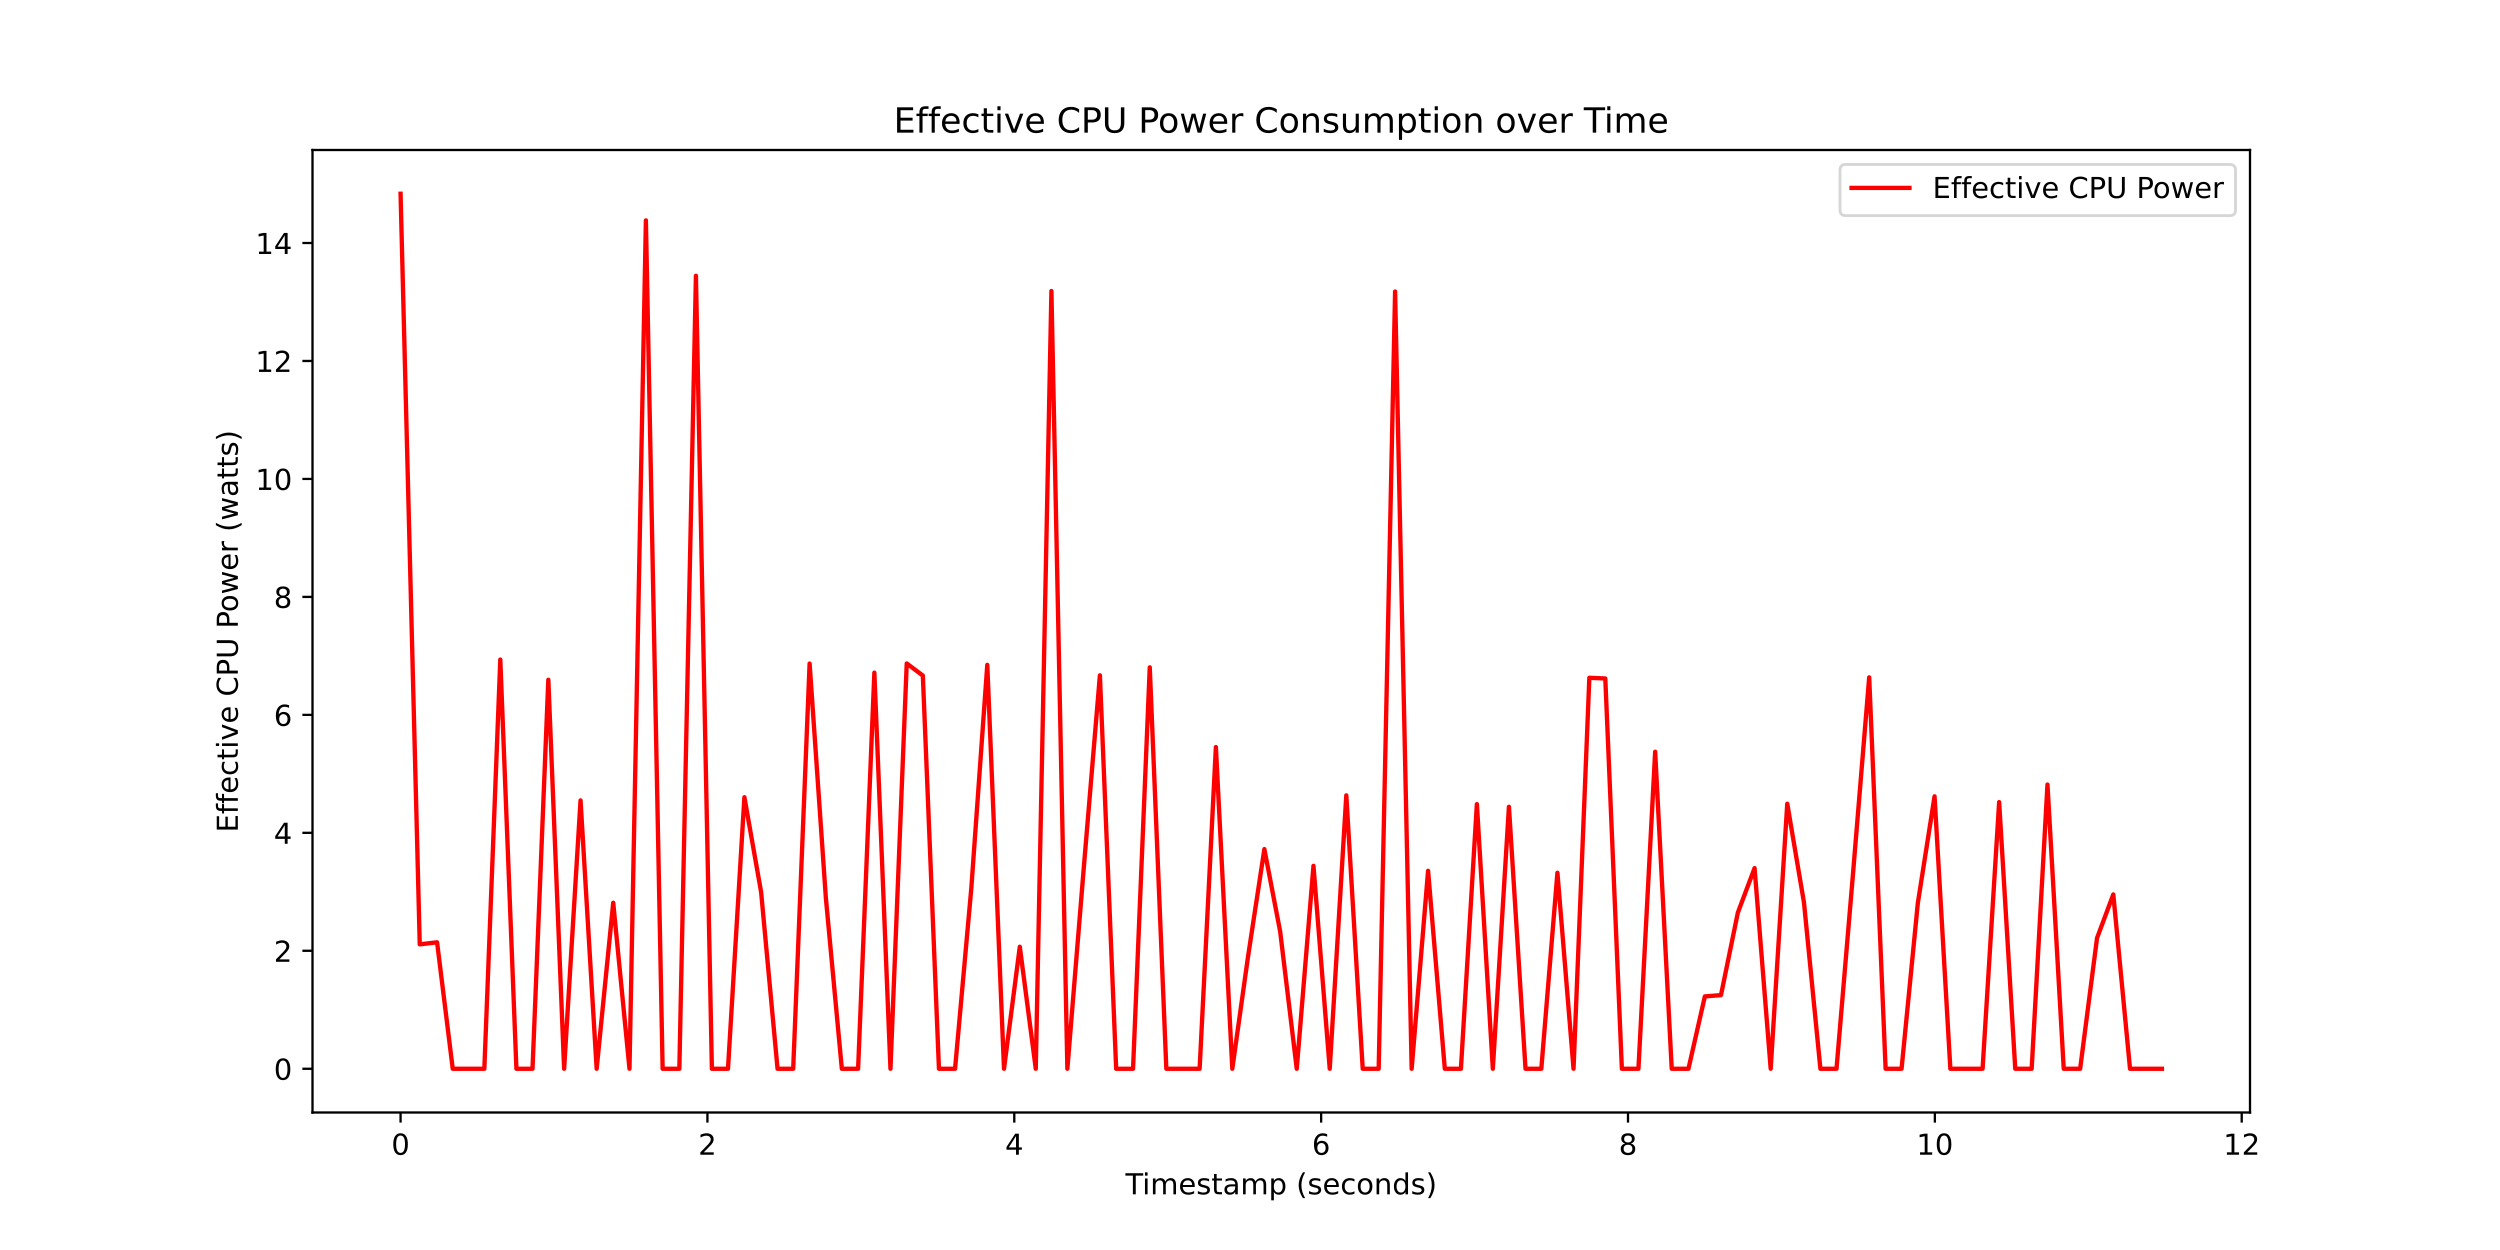
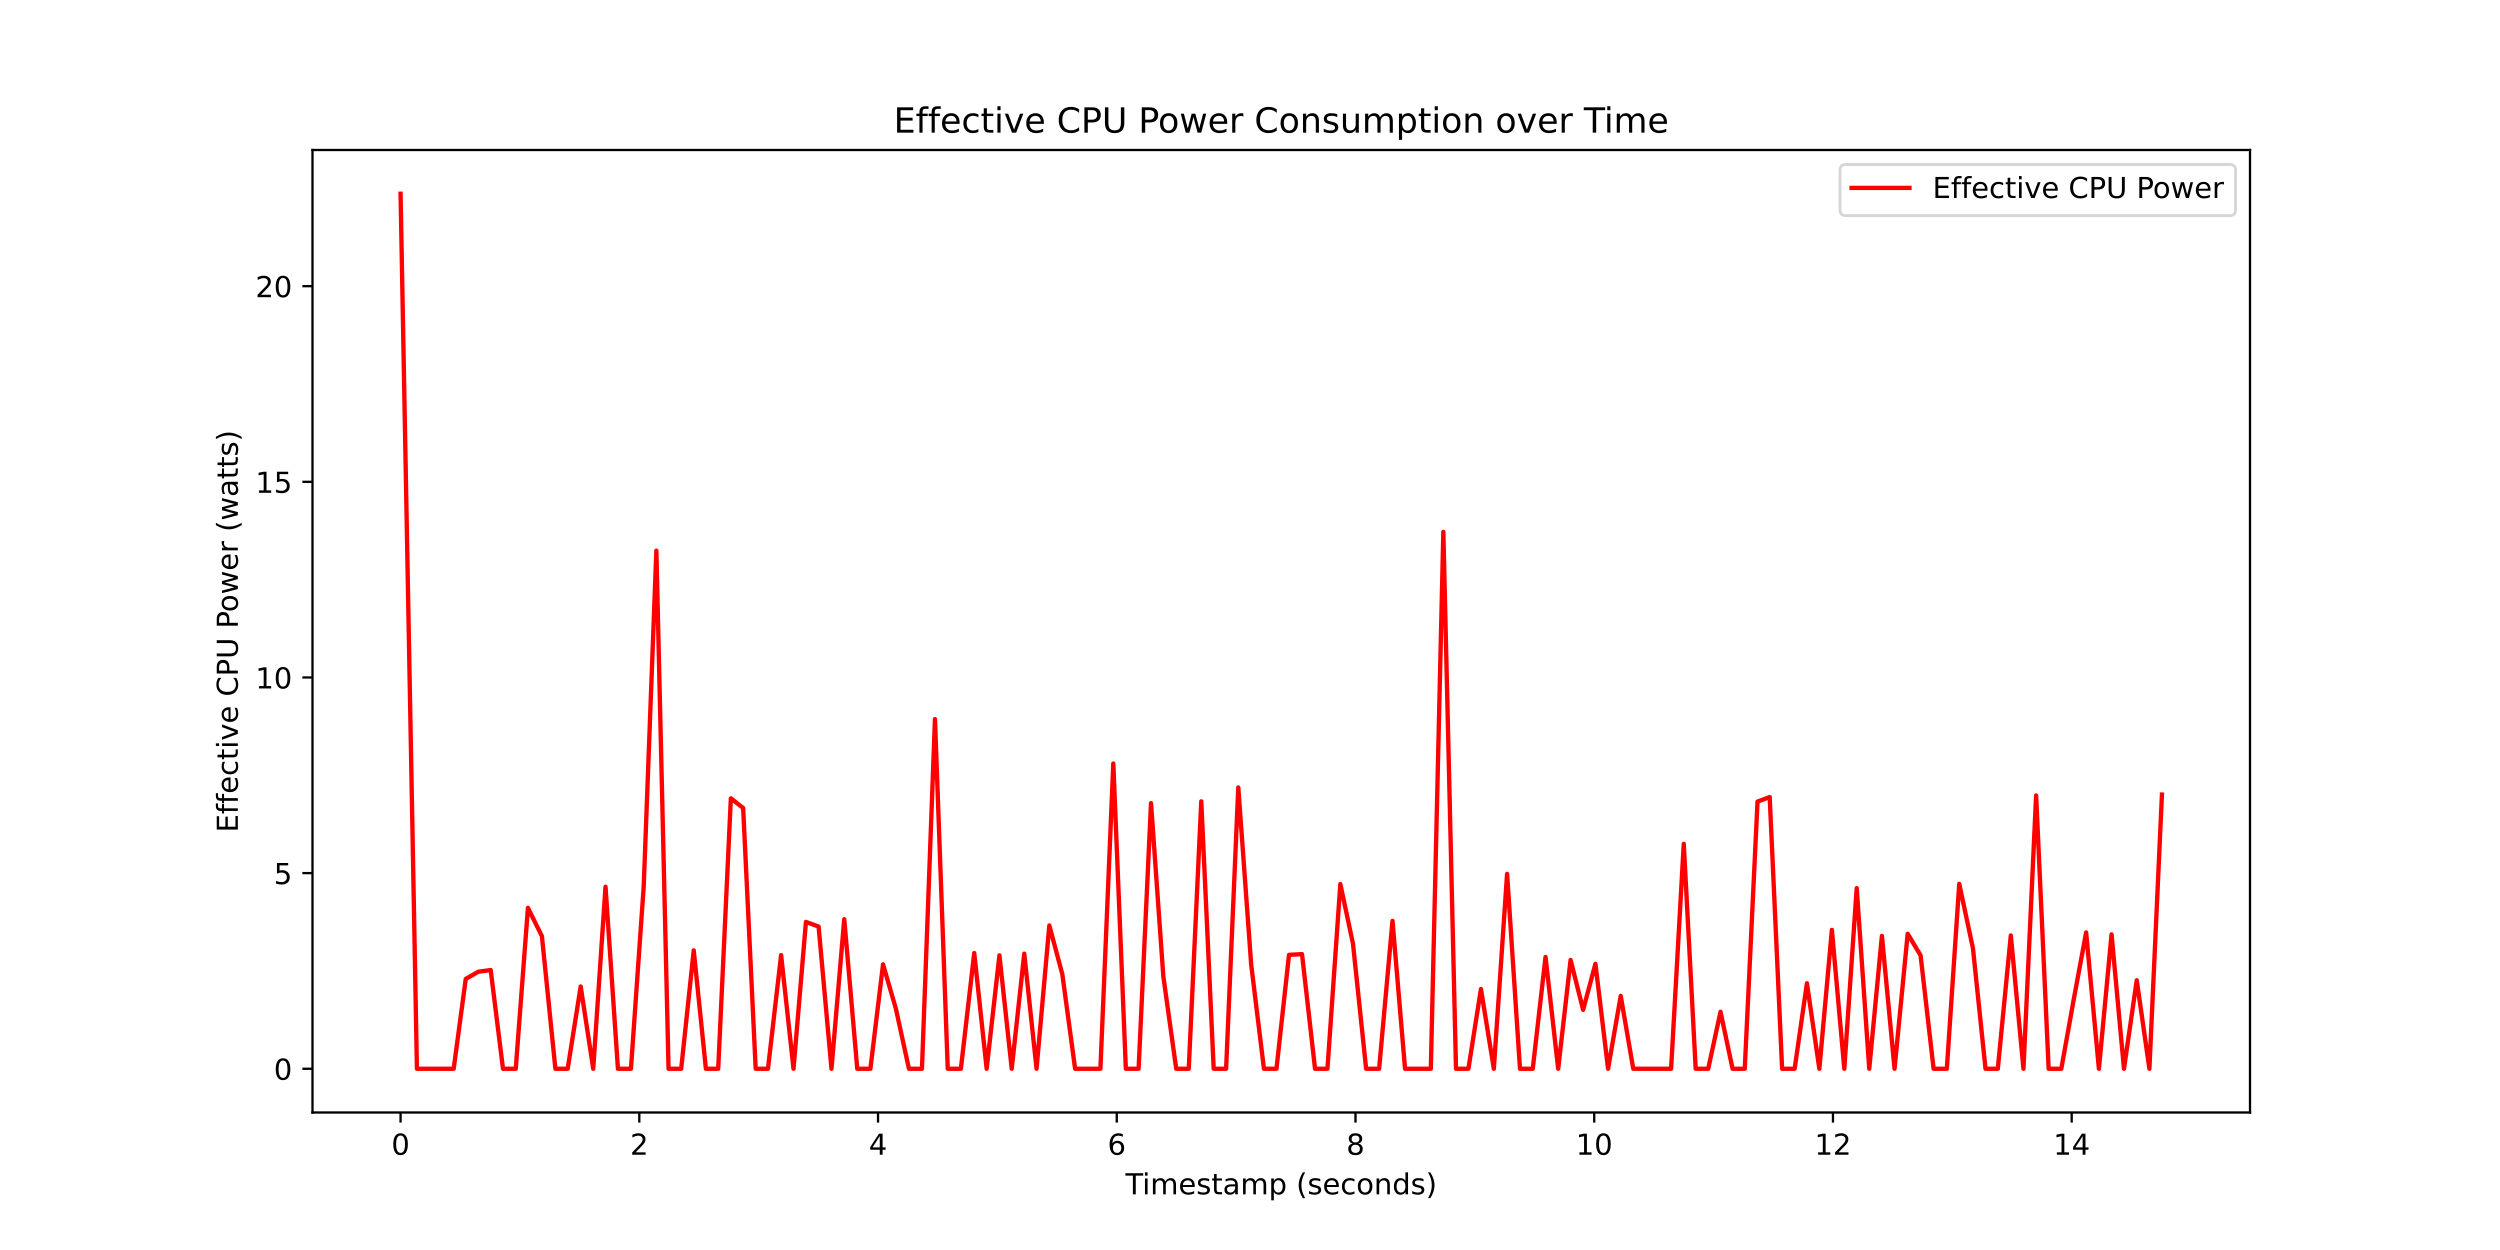
<svg xmlns="http://www.w3.org/2000/svg" xmlns:xlink="http://www.w3.org/1999/xlink" width="864pt" height="432pt" viewBox="0 0 864 432" version="1.1">
  <defs>
    <style type="text/css">*{stroke-linejoin: round; stroke-linecap: butt}</style>
  </defs>
  <g id="figure_1">
    <g id="patch_1">
      <path d="M 0 432  L 864 432  L 864 0  L 0 0  z " style="fill: #ffffff" />
    </g>
    <g id="axes_1">
      <g id="patch_2">
        <path d="M 108 384.48  L 777.6 384.48  L 777.6 51.84  L 108 51.84  z " style="fill: #ffffff" />
      </g>
      <g id="matplotlib.axis_1">
        <g id="xtick_1">
          <g id="line2d_1">
            <defs>
-               <path id="m5d34edf2f7" d="M 0 0  L 0 3.5  " style="stroke: #000000; stroke-width: 0.8" />
+               <path id="m83f9c180ee" d="M 0 0  L 0 3.5  " style="stroke: #000000; stroke-width: 0.8" />
            </defs>
            <g>
-               <use xlink:href="#m5d34edf2f7" x="138.436" y="384.48" style="stroke: #000000; stroke-width: 0.8" />
+               <use xlink:href="#m83f9c180ee" x="138.436" y="384.48" style="stroke: #000000; stroke-width: 0.8" />
            </g>
          </g>
          <g id="text_1">
            <g transform="translate(135.2551 399.0784) scale(0.1 -0.1)">
              <defs>
                <path id="DejaVuSans-30" d="M 2034 4250  Q 1547 4250 1301 3770  Q 1056 3291 1056 2328  Q 1056 1369 1301 889  Q 1547 409 2034 409  Q 2525 409 2770 889  Q 3016 1369 3016 2328  Q 3016 3291 2770 3770  Q 2525 4250 2034 4250  z M 2034 4750  Q 2819 4750 3233 4129  Q 3647 3509 3647 2328  Q 3647 1150 3233 529  Q 2819 -91 2034 -91  Q 1250 -91 836 529  Q 422 1150 422 2328  Q 422 3509 836 4129  Q 1250 4750 2034 4750  z " transform="scale(0.015625)" />
              </defs>
              <use xlink:href="#DejaVuSans-30" />
            </g>
          </g>
        </g>
        <g id="xtick_2">
          <g id="line2d_2">
            <g>
-               <use xlink:href="#m5d34edf2f7" x="244.486" y="384.48" style="stroke: #000000; stroke-width: 0.8" />
+               <use xlink:href="#m83f9c180ee" x="220.942" y="384.48" style="stroke: #000000; stroke-width: 0.8" />
            </g>
          </g>
          <g id="text_2">
-             <g transform="translate(241.3052 399.0784) scale(0.1 -0.1)">
+             <g transform="translate(217.7608 399.0784) scale(0.1 -0.1)">
              <defs>
                <path id="DejaVuSans-32" d="M 1228 531  L 3431 531  L 3431 0  L 469 0  L 469 531  Q 828 903 1448 1529  Q 2069 2156 2228 2338  Q 2531 2678 2651 2914  Q 2772 3150 2772 3378  Q 2772 3750 2511 3984  Q 2250 4219 1831 4219  Q 1534 4219 1204 4116  Q 875 4013 500 3803  L 500 4441  Q 881 4594 1212 4672  Q 1544 4750 1819 4750  Q 2544 4750 2975 4387  Q 3406 4025 3406 3419  Q 3406 3131 3298 2873  Q 3191 2616 2906 2266  Q 2828 2175 2409 1742  Q 1991 1309 1228 531  z " transform="scale(0.015625)" />
              </defs>
              <use xlink:href="#DejaVuSans-32" />
            </g>
          </g>
        </g>
        <g id="xtick_3">
          <g id="line2d_3">
            <g>
-               <use xlink:href="#m5d34edf2f7" x="350.536" y="384.48" style="stroke: #000000; stroke-width: 0.8" />
+               <use xlink:href="#m83f9c180ee" x="303.448" y="384.48" style="stroke: #000000; stroke-width: 0.8" />
            </g>
          </g>
          <g id="text_3">
-             <g transform="translate(347.3552 399.0784) scale(0.1 -0.1)">
+             <g transform="translate(300.2666 399.0784) scale(0.1 -0.1)">
              <defs>
                <path id="DejaVuSans-34" d="M 2419 4116  L 825 1625  L 2419 1625  L 2419 4116  z M 2253 4666  L 3047 4666  L 3047 1625  L 3713 1625  L 3713 1100  L 3047 1100  L 3047 0  L 2419 0  L 2419 1100  L 313 1100  L 313 1709  L 2253 4666  z " transform="scale(0.015625)" />
              </defs>
              <use xlink:href="#DejaVuSans-34" />
            </g>
          </g>
        </g>
        <g id="xtick_4">
          <g id="line2d_4">
            <g>
-               <use xlink:href="#m5d34edf2f7" x="456.587" y="384.48" style="stroke: #000000; stroke-width: 0.8" />
+               <use xlink:href="#m83f9c180ee" x="385.954" y="384.48" style="stroke: #000000; stroke-width: 0.8" />
            </g>
          </g>
          <g id="text_4">
-             <g transform="translate(453.4053 399.0784) scale(0.1 -0.1)">
+             <g transform="translate(382.7723 399.0784) scale(0.1 -0.1)">
              <defs>
                <path id="DejaVuSans-36" d="M 2113 2584  Q 1688 2584 1439 2293  Q 1191 2003 1191 1497  Q 1191 994 1439 701  Q 1688 409 2113 409  Q 2538 409 2786 701  Q 3034 994 3034 1497  Q 3034 2003 2786 2293  Q 2538 2584 2113 2584  z M 3366 4563  L 3366 3988  Q 3128 4100 2886 4159  Q 2644 4219 2406 4219  Q 1781 4219 1451 3797  Q 1122 3375 1075 2522  Q 1259 2794 1537 2939  Q 1816 3084 2150 3084  Q 2853 3084 3261 2657  Q 3669 2231 3669 1497  Q 3669 778 3244 343  Q 2819 -91 2113 -91  Q 1303 -91 875 529  Q 447 1150 447 2328  Q 447 3434 972 4092  Q 1497 4750 2381 4750  Q 2619 4750 2861 4703  Q 3103 4656 3366 4563  z " transform="scale(0.015625)" />
              </defs>
              <use xlink:href="#DejaVuSans-36" />
            </g>
          </g>
        </g>
        <g id="xtick_5">
          <g id="line2d_5">
            <g>
-               <use xlink:href="#m5d34edf2f7" x="562.637" y="384.48" style="stroke: #000000; stroke-width: 0.8" />
+               <use xlink:href="#m83f9c180ee" x="468.459" y="384.48" style="stroke: #000000; stroke-width: 0.8" />
            </g>
          </g>
          <g id="text_5">
-             <g transform="translate(559.4553 399.0784) scale(0.1 -0.1)">
+             <g transform="translate(465.278 399.0784) scale(0.1 -0.1)">
              <defs>
                <path id="DejaVuSans-38" d="M 2034 2216  Q 1584 2216 1326 1975  Q 1069 1734 1069 1313  Q 1069 891 1326 650  Q 1584 409 2034 409  Q 2484 409 2743 651  Q 3003 894 3003 1313  Q 3003 1734 2745 1975  Q 2488 2216 2034 2216  z M 1403 2484  Q 997 2584 770 2862  Q 544 3141 544 3541  Q 544 4100 942 4425  Q 1341 4750 2034 4750  Q 2731 4750 3128 4425  Q 3525 4100 3525 3541  Q 3525 3141 3298 2862  Q 3072 2584 2669 2484  Q 3125 2378 3379 2068  Q 3634 1759 3634 1313  Q 3634 634 3220 271  Q 2806 -91 2034 -91  Q 1263 -91 848 271  Q 434 634 434 1313  Q 434 1759 690 2068  Q 947 2378 1403 2484  z M 1172 3481  Q 1172 3119 1398 2916  Q 1625 2713 2034 2713  Q 2441 2713 2670 2916  Q 2900 3119 2900 3481  Q 2900 3844 2670 4047  Q 2441 4250 2034 4250  Q 1625 4250 1398 4047  Q 1172 3844 1172 3481  z " transform="scale(0.015625)" />
              </defs>
              <use xlink:href="#DejaVuSans-38" />
            </g>
          </g>
        </g>
        <g id="xtick_6">
          <g id="line2d_6">
            <g>
-               <use xlink:href="#m5d34edf2f7" x="668.687" y="384.48" style="stroke: #000000; stroke-width: 0.8" />
+               <use xlink:href="#m83f9c180ee" x="550.965" y="384.48" style="stroke: #000000; stroke-width: 0.8" />
            </g>
          </g>
          <g id="text_6">
-             <g transform="translate(662.3241 399.0784) scale(0.1 -0.1)">
+             <g transform="translate(544.6025 399.0784) scale(0.1 -0.1)">
              <defs>
                <path id="DejaVuSans-31" d="M 794 531  L 1825 531  L 1825 4091  L 703 3866  L 703 4441  L 1819 4666  L 2450 4666  L 2450 531  L 3481 531  L 3481 0  L 794 0  L 794 531  z " transform="scale(0.015625)" />
              </defs>
              <use xlink:href="#DejaVuSans-31" />
              <use xlink:href="#DejaVuSans-30" x="63.623" />
            </g>
          </g>
        </g>
        <g id="xtick_7">
          <g id="line2d_7">
            <g>
-               <use xlink:href="#m5d34edf2f7" x="774.737" y="384.48" style="stroke: #000000; stroke-width: 0.8" />
+               <use xlink:href="#m83f9c180ee" x="633.471" y="384.48" style="stroke: #000000; stroke-width: 0.8" />
            </g>
          </g>
          <g id="text_7">
-             <g transform="translate(768.3741 399.0784) scale(0.1 -0.1)">
+             <g transform="translate(627.1082 399.0784) scale(0.1 -0.1)">
              <use xlink:href="#DejaVuSans-31" />
              <use xlink:href="#DejaVuSans-32" x="63.623" />
            </g>
          </g>
        </g>
-         <g id="text_8">
+         <g id="xtick_8">
+           <g id="line2d_8">
+             <g>
+               <use xlink:href="#m83f9c180ee" x="715.976" y="384.48" style="stroke: #000000; stroke-width: 0.8" />
+             </g>
+           </g>
+           <g id="text_8">
+             <g transform="translate(709.614 399.0784) scale(0.1 -0.1)">
+               <use xlink:href="#DejaVuSans-31" />
+               <use xlink:href="#DejaVuSans-34" x="63.623" />
+             </g>
+           </g>
+         </g>
+         <g id="text_9">
          <g transform="translate(388.9648 412.7566) scale(0.1 -0.1)">
            <defs>
              <path id="DejaVuSans-54" d="M -19 4666  L 3928 4666  L 3928 4134  L 2272 4134  L 2272 0  L 1638 0  L 1638 4134  L -19 4134  L -19 4666  z " transform="scale(0.015625)" />
              <path id="DejaVuSans-69" d="M 603 3500  L 1178 3500  L 1178 0  L 603 0  L 603 3500  z M 603 4863  L 1178 4863  L 1178 4134  L 603 4134  L 603 4863  z " transform="scale(0.015625)" />
              <path id="DejaVuSans-6d" d="M 3328 2828  Q 3544 3216 3844 3400  Q 4144 3584 4550 3584  Q 5097 3584 5394 3201  Q 5691 2819 5691 2113  L 5691 0  L 5113 0  L 5113 2094  Q 5113 2597 4934 2840  Q 4756 3084 4391 3084  Q 3944 3084 3684 2787  Q 3425 2491 3425 1978  L 3425 0  L 2847 0  L 2847 2094  Q 2847 2600 2669 2842  Q 2491 3084 2119 3084  Q 1678 3084 1418 2786  Q 1159 2488 1159 1978  L 1159 0  L 581 0  L 581 3500  L 1159 3500  L 1159 2956  Q 1356 3278 1631 3431  Q 1906 3584 2284 3584  Q 2666 3584 2933 3390  Q 3200 3197 3328 2828  z " transform="scale(0.015625)" />
              <path id="DejaVuSans-65" d="M 3597 1894  L 3597 1613  L 953 1613  Q 991 1019 1311 708  Q 1631 397 2203 397  Q 2534 397 2845 478  Q 3156 559 3463 722  L 3463 178  Q 3153 47 2828 -22  Q 2503 -91 2169 -91  Q 1331 -91 842 396  Q 353 884 353 1716  Q 353 2575 817 3079  Q 1281 3584 2069 3584  Q 2775 3584 3186 3129  Q 3597 2675 3597 1894  z M 3022 2063  Q 3016 2534 2758 2815  Q 2500 3097 2075 3097  Q 1594 3097 1305 2825  Q 1016 2553 972 2059  L 3022 2063  z " transform="scale(0.015625)" />
              <path id="DejaVuSans-73" d="M 2834 3397  L 2834 2853  Q 2591 2978 2328 3040  Q 2066 3103 1784 3103  Q 1356 3103 1142 2972  Q 928 2841 928 2578  Q 928 2378 1081 2264  Q 1234 2150 1697 2047  L 1894 2003  Q 2506 1872 2764 1633  Q 3022 1394 3022 966  Q 3022 478 2636 193  Q 2250 -91 1575 -91  Q 1294 -91 989 -36  Q 684 19 347 128  L 347 722  Q 666 556 975 473  Q 1284 391 1588 391  Q 1994 391 2212 530  Q 2431 669 2431 922  Q 2431 1156 2273 1281  Q 2116 1406 1581 1522  L 1381 1569  Q 847 1681 609 1914  Q 372 2147 372 2553  Q 372 3047 722 3315  Q 1072 3584 1716 3584  Q 2034 3584 2315 3537  Q 2597 3491 2834 3397  z " transform="scale(0.015625)" />
              <path id="DejaVuSans-74" d="M 1172 4494  L 1172 3500  L 2356 3500  L 2356 3053  L 1172 3053  L 1172 1153  Q 1172 725 1289 603  Q 1406 481 1766 481  L 2356 481  L 2356 0  L 1766 0  Q 1100 0 847 248  Q 594 497 594 1153  L 594 3053  L 172 3053  L 172 3500  L 594 3500  L 594 4494  L 1172 4494  z " transform="scale(0.015625)" />
              <path id="DejaVuSans-61" d="M 2194 1759  Q 1497 1759 1228 1600  Q 959 1441 959 1056  Q 959 750 1161 570  Q 1363 391 1709 391  Q 2188 391 2477 730  Q 2766 1069 2766 1631  L 2766 1759  L 2194 1759  z M 3341 1997  L 3341 0  L 2766 0  L 2766 531  Q 2569 213 2275 61  Q 1981 -91 1556 -91  Q 1019 -91 701 211  Q 384 513 384 1019  Q 384 1609 779 1909  Q 1175 2209 1959 2209  L 2766 2209  L 2766 2266  Q 2766 2663 2505 2880  Q 2244 3097 1772 3097  Q 1472 3097 1187 3025  Q 903 2953 641 2809  L 641 3341  Q 956 3463 1253 3523  Q 1550 3584 1831 3584  Q 2591 3584 2966 3190  Q 3341 2797 3341 1997  z " transform="scale(0.015625)" />
              <path id="DejaVuSans-70" d="M 1159 525  L 1159 -1331  L 581 -1331  L 581 3500  L 1159 3500  L 1159 2969  Q 1341 3281 1617 3432  Q 1894 3584 2278 3584  Q 2916 3584 3314 3078  Q 3713 2572 3713 1747  Q 3713 922 3314 415  Q 2916 -91 2278 -91  Q 1894 -91 1617 61  Q 1341 213 1159 525  z M 3116 1747  Q 3116 2381 2855 2742  Q 2594 3103 2138 3103  Q 1681 3103 1420 2742  Q 1159 2381 1159 1747  Q 1159 1113 1420 752  Q 1681 391 2138 391  Q 2594 391 2855 752  Q 3116 1113 3116 1747  z " transform="scale(0.015625)" />
              <path id="DejaVuSans-20" transform="scale(0.015625)" />
              <path id="DejaVuSans-28" d="M 1984 4856  Q 1566 4138 1362 3434  Q 1159 2731 1159 2009  Q 1159 1288 1364 580  Q 1569 -128 1984 -844  L 1484 -844  Q 1016 -109 783 600  Q 550 1309 550 2009  Q 550 2706 781 3412  Q 1013 4119 1484 4856  L 1984 4856  z " transform="scale(0.015625)" />
              <path id="DejaVuSans-63" d="M 3122 3366  L 3122 2828  Q 2878 2963 2633 3030  Q 2388 3097 2138 3097  Q 1578 3097 1268 2742  Q 959 2388 959 1747  Q 959 1106 1268 751  Q 1578 397 2138 397  Q 2388 397 2633 464  Q 2878 531 3122 666  L 3122 134  Q 2881 22 2623 -34  Q 2366 -91 2075 -91  Q 1284 -91 818 406  Q 353 903 353 1747  Q 353 2603 823 3093  Q 1294 3584 2113 3584  Q 2378 3584 2631 3529  Q 2884 3475 3122 3366  z " transform="scale(0.015625)" />
              <path id="DejaVuSans-6f" d="M 1959 3097  Q 1497 3097 1228 2736  Q 959 2375 959 1747  Q 959 1119 1226 758  Q 1494 397 1959 397  Q 2419 397 2687 759  Q 2956 1122 2956 1747  Q 2956 2369 2687 2733  Q 2419 3097 1959 3097  z M 1959 3584  Q 2709 3584 3137 3096  Q 3566 2609 3566 1747  Q 3566 888 3137 398  Q 2709 -91 1959 -91  Q 1206 -91 779 398  Q 353 888 353 1747  Q 353 2609 779 3096  Q 1206 3584 1959 3584  z " transform="scale(0.015625)" />
              <path id="DejaVuSans-6e" d="M 3513 2113  L 3513 0  L 2938 0  L 2938 2094  Q 2938 2591 2744 2837  Q 2550 3084 2163 3084  Q 1697 3084 1428 2787  Q 1159 2491 1159 1978  L 1159 0  L 581 0  L 581 3500  L 1159 3500  L 1159 2956  Q 1366 3272 1645 3428  Q 1925 3584 2291 3584  Q 2894 3584 3203 3211  Q 3513 2838 3513 2113  z " transform="scale(0.015625)" />
              <path id="DejaVuSans-64" d="M 2906 2969  L 2906 4863  L 3481 4863  L 3481 0  L 2906 0  L 2906 525  Q 2725 213 2448 61  Q 2172 -91 1784 -91  Q 1150 -91 751 415  Q 353 922 353 1747  Q 353 2572 751 3078  Q 1150 3584 1784 3584  Q 2172 3584 2448 3432  Q 2725 3281 2906 2969  z M 947 1747  Q 947 1113 1208 752  Q 1469 391 1925 391  Q 2381 391 2643 752  Q 2906 1113 2906 1747  Q 2906 2381 2643 2742  Q 2381 3103 1925 3103  Q 1469 3103 1208 2742  Q 947 2381 947 1747  z " transform="scale(0.015625)" />
              <path id="DejaVuSans-29" d="M 513 4856  L 1013 4856  Q 1481 4119 1714 3412  Q 1947 2706 1947 2009  Q 1947 1309 1714 600  Q 1481 -109 1013 -844  L 513 -844  Q 928 -128 1133 580  Q 1338 1288 1338 2009  Q 1338 2731 1133 3434  Q 928 4138 513 4856  z " transform="scale(0.015625)" />
            </defs>
            <use xlink:href="#DejaVuSans-54" />
            <use xlink:href="#DejaVuSans-69" x="57.959" />
            <use xlink:href="#DejaVuSans-6d" x="85.742" />
            <use xlink:href="#DejaVuSans-65" x="183.154" />
            <use xlink:href="#DejaVuSans-73" x="244.678" />
            <use xlink:href="#DejaVuSans-74" x="296.777" />
            <use xlink:href="#DejaVuSans-61" x="335.986" />
            <use xlink:href="#DejaVuSans-6d" x="397.266" />
            <use xlink:href="#DejaVuSans-70" x="494.678" />
            <use xlink:href="#DejaVuSans-20" x="558.154" />
            <use xlink:href="#DejaVuSans-28" x="589.941" />
            <use xlink:href="#DejaVuSans-73" x="628.955" />
            <use xlink:href="#DejaVuSans-65" x="681.055" />
            <use xlink:href="#DejaVuSans-63" x="742.578" />
            <use xlink:href="#DejaVuSans-6f" x="797.559" />
            <use xlink:href="#DejaVuSans-6e" x="858.74" />
            <use xlink:href="#DejaVuSans-64" x="922.119" />
            <use xlink:href="#DejaVuSans-73" x="985.596" />
            <use xlink:href="#DejaVuSans-29" x="1037.695" />
          </g>
        </g>
      </g>
      <g id="matplotlib.axis_2">
        <g id="ytick_1">
-           <g id="line2d_8">
+           <g id="line2d_9">
            <defs>
-               <path id="m0825462bb0" d="M 0 0  L -3.5 0  " style="stroke: #000000; stroke-width: 0.8" />
+               <path id="mf08db7cad3" d="M 0 0  L -3.5 0  " style="stroke: #000000; stroke-width: 0.8" />
            </defs>
            <g>
-               <use xlink:href="#m0825462bb0" x="108" y="369.36" style="stroke: #000000; stroke-width: 0.8" />
-             </g>
-           </g>
-           <g id="text_9">
+               <use xlink:href="#mf08db7cad3" x="108" y="369.36" style="stroke: #000000; stroke-width: 0.8" />
+             </g>
+           </g>
+           <g id="text_10">
            <g transform="translate(94.6375 373.1592) scale(0.1 -0.1)">
              <use xlink:href="#DejaVuSans-30" />
            </g>
          </g>
        </g>
        <g id="ytick_2">
-           <g id="line2d_9">
-             <g>
-               <use xlink:href="#m0825462bb0" x="108" y="328.592" style="stroke: #000000; stroke-width: 0.8" />
-             </g>
-           </g>
-           <g id="text_10">
-             <g transform="translate(94.6375 332.3912) scale(0.1 -0.1)">
+           <g id="line2d_10">
+             <g>
+               <use xlink:href="#mf08db7cad3" x="108" y="301.745" style="stroke: #000000; stroke-width: 0.8" />
+             </g>
+           </g>
+           <g id="text_11">
+             <g transform="translate(94.6375 305.5447) scale(0.1 -0.1)">
+               <defs>
+                 <path id="DejaVuSans-35" d="M 691 4666  L 3169 4666  L 3169 4134  L 1269 4134  L 1269 2991  Q 1406 3038 1543 3061  Q 1681 3084 1819 3084  Q 2600 3084 3056 2656  Q 3513 2228 3513 1497  Q 3513 744 3044 326  Q 2575 -91 1722 -91  Q 1428 -91 1123 -41  Q 819 9 494 109  L 494 744  Q 775 591 1075 516  Q 1375 441 1709 441  Q 2250 441 2565 725  Q 2881 1009 2881 1497  Q 2881 1984 2565 2268  Q 2250 2553 1709 2553  Q 1456 2553 1204 2497  Q 953 2441 691 2322  L 691 4666  z " transform="scale(0.015625)" />
+               </defs>
+               <use xlink:href="#DejaVuSans-35" />
+             </g>
+           </g>
+         </g>
+         <g id="ytick_3">
+           <g id="line2d_11">
+             <g>
+               <use xlink:href="#mf08db7cad3" x="108" y="234.131" style="stroke: #000000; stroke-width: 0.8" />
+             </g>
+           </g>
+           <g id="text_12">
+             <g transform="translate(88.275 237.9302) scale(0.1 -0.1)">
+               <use xlink:href="#DejaVuSans-31" />
+               <use xlink:href="#DejaVuSans-30" x="63.623" />
+             </g>
+           </g>
+         </g>
+         <g id="ytick_4">
+           <g id="line2d_12">
+             <g>
+               <use xlink:href="#mf08db7cad3" x="108" y="166.516" style="stroke: #000000; stroke-width: 0.8" />
+             </g>
+           </g>
+           <g id="text_13">
+             <g transform="translate(88.275 170.3157) scale(0.1 -0.1)">
+               <use xlink:href="#DejaVuSans-31" />
+               <use xlink:href="#DejaVuSans-35" x="63.623" />
+             </g>
+           </g>
+         </g>
+         <g id="ytick_5">
+           <g id="line2d_13">
+             <g>
+               <use xlink:href="#mf08db7cad3" x="108" y="98.902" style="stroke: #000000; stroke-width: 0.8" />
+             </g>
+           </g>
+           <g id="text_14">
+             <g transform="translate(88.275 102.7012) scale(0.1 -0.1)">
              <use xlink:href="#DejaVuSans-32" />
-             </g>
-           </g>
-         </g>
-         <g id="ytick_3">
-           <g id="line2d_10">
-             <g>
-               <use xlink:href="#m0825462bb0" x="108" y="287.824" style="stroke: #000000; stroke-width: 0.8" />
-             </g>
-           </g>
-           <g id="text_11">
-             <g transform="translate(94.6375 291.6232) scale(0.1 -0.1)">
-               <use xlink:href="#DejaVuSans-34" />
-             </g>
-           </g>
-         </g>
-         <g id="ytick_4">
-           <g id="line2d_11">
-             <g>
-               <use xlink:href="#m0825462bb0" x="108" y="247.056" style="stroke: #000000; stroke-width: 0.8" />
-             </g>
-           </g>
-           <g id="text_12">
-             <g transform="translate(94.6375 250.8553) scale(0.1 -0.1)">
-               <use xlink:href="#DejaVuSans-36" />
-             </g>
-           </g>
-         </g>
-         <g id="ytick_5">
-           <g id="line2d_12">
-             <g>
-               <use xlink:href="#m0825462bb0" x="108" y="206.288" style="stroke: #000000; stroke-width: 0.8" />
-             </g>
-           </g>
-           <g id="text_13">
-             <g transform="translate(94.6375 210.0873) scale(0.1 -0.1)">
-               <use xlink:href="#DejaVuSans-38" />
-             </g>
-           </g>
-         </g>
-         <g id="ytick_6">
-           <g id="line2d_13">
-             <g>
-               <use xlink:href="#m0825462bb0" x="108" y="165.52" style="stroke: #000000; stroke-width: 0.8" />
-             </g>
-           </g>
-           <g id="text_14">
-             <g transform="translate(88.275 169.3193) scale(0.1 -0.1)">
-               <use xlink:href="#DejaVuSans-31" />
              <use xlink:href="#DejaVuSans-30" x="63.623" />
            </g>
          </g>
        </g>
-         <g id="ytick_7">
-           <g id="line2d_14">
-             <g>
-               <use xlink:href="#m0825462bb0" x="108" y="124.752" style="stroke: #000000; stroke-width: 0.8" />
-             </g>
-           </g>
-           <g id="text_15">
-             <g transform="translate(88.275 128.5513) scale(0.1 -0.1)">
-               <use xlink:href="#DejaVuSans-31" />
-               <use xlink:href="#DejaVuSans-32" x="63.623" />
-             </g>
-           </g>
-         </g>
-         <g id="ytick_8">
-           <g id="line2d_15">
-             <g>
-               <use xlink:href="#m0825462bb0" x="108" y="83.984" style="stroke: #000000; stroke-width: 0.8" />
-             </g>
-           </g>
-           <g id="text_16">
-             <g transform="translate(88.275 87.7833) scale(0.1 -0.1)">
-               <use xlink:href="#DejaVuSans-31" />
-               <use xlink:href="#DejaVuSans-34" x="63.623" />
-             </g>
-           </g>
-         </g>
-         <g id="text_17">
+         <g id="text_15">
          <g transform="translate(82.19531 287.6772) rotate(-90) scale(0.1 -0.1)">
            <defs>
              <path id="DejaVuSans-45" d="M 628 4666  L 3578 4666  L 3578 4134  L 1259 4134  L 1259 2753  L 3481 2753  L 3481 2222  L 1259 2222  L 1259 531  L 3634 531  L 3634 0  L 628 0  L 628 4666  z " transform="scale(0.015625)" />
              <path id="DejaVuSans-66" d="M 2375 4863  L 2375 4384  L 1825 4384  Q 1516 4384 1395 4259  Q 1275 4134 1275 3809  L 1275 3500  L 2222 3500  L 2222 3053  L 1275 3053  L 1275 0  L 697 0  L 697 3053  L 147 3053  L 147 3500  L 697 3500  L 697 3744  Q 697 4328 969 4595  Q 1241 4863 1831 4863  L 2375 4863  z " transform="scale(0.015625)" />
              <path id="DejaVuSans-76" d="M 191 3500  L 800 3500  L 1894 563  L 2988 3500  L 3597 3500  L 2284 0  L 1503 0  L 191 3500  z " transform="scale(0.015625)" />
              <path id="DejaVuSans-43" d="M 4122 4306  L 4122 3641  Q 3803 3938 3442 4084  Q 3081 4231 2675 4231  Q 1875 4231 1450 3742  Q 1025 3253 1025 2328  Q 1025 1406 1450 917  Q 1875 428 2675 428  Q 3081 428 3442 575  Q 3803 722 4122 1019  L 4122 359  Q 3791 134 3420 21  Q 3050 -91 2638 -91  Q 1578 -91 968 557  Q 359 1206 359 2328  Q 359 3453 968 4101  Q 1578 4750 2638 4750  Q 3056 4750 3426 4639  Q 3797 4528 4122 4306  z " transform="scale(0.015625)" />
              <path id="DejaVuSans-50" d="M 1259 4147  L 1259 2394  L 2053 2394  Q 2494 2394 2734 2622  Q 2975 2850 2975 3272  Q 2975 3691 2734 3919  Q 2494 4147 2053 4147  L 1259 4147  z M 628 4666  L 2053 4666  Q 2838 4666 3239 4311  Q 3641 3956 3641 3272  Q 3641 2581 3239 2228  Q 2838 1875 2053 1875  L 1259 1875  L 1259 0  L 628 0  L 628 4666  z " transform="scale(0.015625)" />
              <path id="DejaVuSans-55" d="M 556 4666  L 1191 4666  L 1191 1831  Q 1191 1081 1462 751  Q 1734 422 2344 422  Q 2950 422 3222 751  Q 3494 1081 3494 1831  L 3494 4666  L 4128 4666  L 4128 1753  Q 4128 841 3676 375  Q 3225 -91 2344 -91  Q 1459 -91 1007 375  Q 556 841 556 1753  L 556 4666  z " transform="scale(0.015625)" />
              <path id="DejaVuSans-77" d="M 269 3500  L 844 3500  L 1563 769  L 2278 3500  L 2956 3500  L 3675 769  L 4391 3500  L 4966 3500  L 4050 0  L 3372 0  L 2619 2869  L 1863 0  L 1184 0  L 269 3500  z " transform="scale(0.015625)" />
              <path id="DejaVuSans-72" d="M 2631 2963  Q 2534 3019 2420 3045  Q 2306 3072 2169 3072  Q 1681 3072 1420 2755  Q 1159 2438 1159 1844  L 1159 0  L 581 0  L 581 3500  L 1159 3500  L 1159 2956  Q 1341 3275 1631 3429  Q 1922 3584 2338 3584  Q 2397 3584 2469 3576  Q 2541 3569 2628 3553  L 2631 2963  z " transform="scale(0.015625)" />
            </defs>
            <use xlink:href="#DejaVuSans-45" />
            <use xlink:href="#DejaVuSans-66" x="63.184" />
            <use xlink:href="#DejaVuSans-66" x="98.389" />
            <use xlink:href="#DejaVuSans-65" x="133.594" />
            <use xlink:href="#DejaVuSans-63" x="195.117" />
            <use xlink:href="#DejaVuSans-74" x="250.098" />
            <use xlink:href="#DejaVuSans-69" x="289.307" />
            <use xlink:href="#DejaVuSans-76" x="317.09" />
            <use xlink:href="#DejaVuSans-65" x="376.27" />
            <use xlink:href="#DejaVuSans-20" x="437.793" />
            <use xlink:href="#DejaVuSans-43" x="469.58" />
            <use xlink:href="#DejaVuSans-50" x="539.404" />
            <use xlink:href="#DejaVuSans-55" x="599.707" />
            <use xlink:href="#DejaVuSans-20" x="672.9" />
            <use xlink:href="#DejaVuSans-50" x="704.688" />
            <use xlink:href="#DejaVuSans-6f" x="761.365" />
            <use xlink:href="#DejaVuSans-77" x="822.547" />
            <use xlink:href="#DejaVuSans-65" x="904.334" />
            <use xlink:href="#DejaVuSans-72" x="965.857" />
            <use xlink:href="#DejaVuSans-20" x="1006.971" />
            <use xlink:href="#DejaVuSans-28" x="1038.758" />
            <use xlink:href="#DejaVuSans-77" x="1077.771" />
            <use xlink:href="#DejaVuSans-61" x="1159.559" />
            <use xlink:href="#DejaVuSans-74" x="1220.838" />
            <use xlink:href="#DejaVuSans-74" x="1260.047" />
            <use xlink:href="#DejaVuSans-73" x="1299.256" />
            <use xlink:href="#DejaVuSans-29" x="1351.355" />
          </g>
        </g>
      </g>
-       <g id="line2d_16">
-         <path d="M 138.436 66.96  L 145.064 326.365  L 151.056 325.661  L 156.465 369.36  L 161.873 369.36  L 167.388 369.36  L 172.903 227.947  L 178.47 369.36  L 184.038 369.36  L 189.499 234.927  L 194.961 369.36  L 200.635 276.633  L 206.202 369.36  L 211.929 311.996  L 217.55 369.36  L 223.223 76.174  L 229.003 369.36  L 234.783 369.36  L 240.51 95.316  L 246.024 369.36  L 251.592 369.36  L 257.265 275.528  L 263.045 308.331  L 268.719 369.36  L 274.127 369.36  L 279.801 229.331  L 285.422 310.395  L 290.936 369.36  L 296.557 369.36  L 302.178 232.47  L 307.745 369.36  L 313.366 229.289  L 318.934 233.477  L 324.501 369.36  L 330.069 369.36  L 335.689 306.921  L 341.204 229.777  L 346.984 369.36  L 352.445 327.2  L 357.96 369.36  L 363.369 100.565  L 368.883 369.36  L 374.504 300.53  L 380.124 233.391  L 385.745 369.36  L 391.578 369.36  L 397.358 230.633  L 403.084 369.36  L 408.758 369.36  L 414.591 369.36  L 420.211 258.19  L 425.885 369.36  L 431.294 330.775  L 436.967 293.447  L 442.429 321.957  L 448.156 369.36  L 453.935 299.24  L 459.556 369.36  L 465.283 274.873  L 470.956 369.36  L 476.471 369.36  L 482.145 100.754  L 487.871 369.36  L 493.545 300.956  L 499.325 369.36  L 504.892 369.36  L 510.407 277.909  L 515.922 369.36  L 521.489 278.823  L 527.216 369.36  L 532.677 369.36  L 538.245 301.629  L 543.813 369.36  L 549.274 234.244  L 554.789 234.479  L 560.516 369.36  L 566.242 369.36  L 572.022 259.812  L 577.749 369.36  L 583.528 369.36  L 589.202 344.357  L 594.77 343.914  L 600.602 315.405  L 606.382 300.022  L 611.95 369.36  L 617.677 277.771  L 623.456 311.927  L 629.13 369.36  L 634.698 369.36  L 640.424 301.638  L 645.992 234.099  L 651.666 369.36  L 657.18 369.36  L 662.801 312.118  L 668.581 275.222  L 674.042 369.36  L 679.716 369.36  L 685.177 369.36  L 690.904 277.211  L 696.472 369.36  L 702.145 369.36  L 707.607 271.143  L 713.228 369.36  L 718.901 369.36  L 724.734 324.196  L 730.355 309.12  L 736.134 369.36  L 741.649 369.36  L 747.164 369.36  " clip-path="url(#p23af6c13e4)" style="fill: none; stroke: #ff0000; stroke-width: 1.5; stroke-linecap: square" />
+       <g id="line2d_14">
+         <path d="M 138.436 66.96  L 144.088 369.36  L 156.794 369.36  L 160.96 338.32  L 165.292 335.833  L 169.582 335.247  L 173.831 369.36  L 178.245 369.36  L 182.453 313.758  L 187.28 323.53  L 191.941 369.36  L 196.19 369.36  L 200.687 340.919  L 205.018 369.36  L 209.268 306.457  L 213.558 369.36  L 218.054 369.36  L 222.468 306.33  L 226.841 190.301  L 231.049 369.36  L 235.422 369.36  L 239.753 328.448  L 243.961 369.36  L 248.21 369.36  L 252.583 275.895  L 256.832 279.254  L 261.164 369.36  L 265.413 369.36  L 269.95 330.092  L 274.241 369.36  L 278.531 318.622  L 282.904 320.217  L 287.359 369.36  L 291.773 317.688  L 296.27 369.36  L 300.808 369.36  L 305.18 333.284  L 309.636 348.685  L 314.132 369.36  L 318.629 369.36  L 323.125 248.517  L 327.539 369.36  L 332.077 369.36  L 336.698 329.371  L 340.988 369.36  L 345.402 330.159  L 349.651 369.36  L 353.983 329.583  L 358.232 369.36  L 362.646 319.847  L 367.142 336.698  L 371.556 369.36  L 380.302 369.36  L 384.757 263.865  L 389.089 369.36  L 393.503 369.36  L 397.793 277.561  L 402.042 337.381  L 406.497 369.36  L 410.829 369.36  L 415.161 276.942  L 419.451 369.36  L 423.741 369.36  L 427.949 272.139  L 432.404 333.304  L 436.818 369.36  L 441.15 369.36  L 445.481 329.995  L 449.978 329.747  L 454.475 369.36  L 458.765 369.36  L 463.22 305.535  L 467.593 326.165  L 472.131 369.36  L 476.627 369.36  L 481.248 318.25  L 485.579 369.36  L 494.49 369.36  L 498.821 183.825  L 503.194 369.36  L 507.484 369.36  L 511.816 341.802  L 516.271 369.36  L 520.85 302.021  L 525.306 369.36  L 529.72 369.36  L 534.134 330.734  L 538.507 369.36  L 542.797 331.768  L 547.128 349.002  L 551.378 333.094  L 555.75 369.36  L 560.123 344.183  L 564.455 369.36  L 577.532 369.36  L 581.905 291.638  L 586.03 369.36  L 590.361 369.36  L 594.611 349.68  L 598.777 369.36  L 602.985 369.36  L 607.399 277.034  L 611.607 275.466  L 615.897 369.36  L 620.229 369.36  L 624.478 339.814  L 628.768 369.36  L 633.099 321.365  L 637.39 369.36  L 641.68 306.94  L 646.012 369.36  L 650.384 323.46  L 654.757 369.36  L 659.295 322.717  L 663.75 330.179  L 668.247 369.36  L 672.826 369.36  L 677.116 305.465  L 681.86 327.791  L 686.192 369.36  L 690.441 369.36  L 694.938 323.283  L 699.31 369.36  L 703.683 274.906  L 708.015 369.36  L 712.387 369.36  L 716.678 345.434  L 720.968 322.252  L 725.382 369.36  L 729.755 322.919  L 734.045 369.36  L 738.459 338.783  L 742.832 369.36  L 747.164 274.601  L 747.164 274.601  " clip-path="url(#pc490a13217)" style="fill: none; stroke: #ff0000; stroke-width: 1.5; stroke-linecap: square" />
      </g>
      <g id="patch_3">
        <path d="M 108 384.48  L 108 51.84  " style="fill: none; stroke: #000000; stroke-width: 0.8; stroke-linejoin: miter; stroke-linecap: square" />
      </g>
      <g id="patch_4">
        <path d="M 777.6 384.48  L 777.6 51.84  " style="fill: none; stroke: #000000; stroke-width: 0.8; stroke-linejoin: miter; stroke-linecap: square" />
      </g>
      <g id="patch_5">
        <path d="M 108 384.48  L 777.6 384.48  " style="fill: none; stroke: #000000; stroke-width: 0.8; stroke-linejoin: miter; stroke-linecap: square" />
      </g>
      <g id="patch_6">
        <path d="M 108 51.84  L 777.6 51.84  " style="fill: none; stroke: #000000; stroke-width: 0.8; stroke-linejoin: miter; stroke-linecap: square" />
      </g>
-       <g id="text_18">
+       <g id="text_16">
        <g transform="translate(308.8622 45.84) scale(0.12 -0.12)">
          <defs>
            <path id="DejaVuSans-75" d="M 544 1381  L 544 3500  L 1119 3500  L 1119 1403  Q 1119 906 1312 657  Q 1506 409 1894 409  Q 2359 409 2629 706  Q 2900 1003 2900 1516  L 2900 3500  L 3475 3500  L 3475 0  L 2900 0  L 2900 538  Q 2691 219 2414 64  Q 2138 -91 1772 -91  Q 1169 -91 856 284  Q 544 659 544 1381  z M 1991 3584  L 1991 3584  z " transform="scale(0.015625)" />
          </defs>
          <use xlink:href="#DejaVuSans-45" />
          <use xlink:href="#DejaVuSans-66" x="63.184" />
          <use xlink:href="#DejaVuSans-66" x="98.389" />
          <use xlink:href="#DejaVuSans-65" x="133.594" />
          <use xlink:href="#DejaVuSans-63" x="195.117" />
          <use xlink:href="#DejaVuSans-74" x="250.098" />
          <use xlink:href="#DejaVuSans-69" x="289.307" />
          <use xlink:href="#DejaVuSans-76" x="317.09" />
          <use xlink:href="#DejaVuSans-65" x="376.27" />
          <use xlink:href="#DejaVuSans-20" x="437.793" />
          <use xlink:href="#DejaVuSans-43" x="469.58" />
          <use xlink:href="#DejaVuSans-50" x="539.404" />
          <use xlink:href="#DejaVuSans-55" x="599.707" />
          <use xlink:href="#DejaVuSans-20" x="672.9" />
          <use xlink:href="#DejaVuSans-50" x="704.688" />
          <use xlink:href="#DejaVuSans-6f" x="761.365" />
          <use xlink:href="#DejaVuSans-77" x="822.547" />
          <use xlink:href="#DejaVuSans-65" x="904.334" />
          <use xlink:href="#DejaVuSans-72" x="965.857" />
          <use xlink:href="#DejaVuSans-20" x="1006.971" />
          <use xlink:href="#DejaVuSans-43" x="1038.758" />
          <use xlink:href="#DejaVuSans-6f" x="1108.582" />
          <use xlink:href="#DejaVuSans-6e" x="1169.764" />
          <use xlink:href="#DejaVuSans-73" x="1233.143" />
          <use xlink:href="#DejaVuSans-75" x="1285.242" />
          <use xlink:href="#DejaVuSans-6d" x="1348.621" />
          <use xlink:href="#DejaVuSans-70" x="1446.033" />
          <use xlink:href="#DejaVuSans-74" x="1509.51" />
          <use xlink:href="#DejaVuSans-69" x="1548.719" />
          <use xlink:href="#DejaVuSans-6f" x="1576.502" />
          <use xlink:href="#DejaVuSans-6e" x="1637.684" />
          <use xlink:href="#DejaVuSans-20" x="1701.062" />
          <use xlink:href="#DejaVuSans-6f" x="1732.85" />
          <use xlink:href="#DejaVuSans-76" x="1794.031" />
          <use xlink:href="#DejaVuSans-65" x="1853.211" />
          <use xlink:href="#DejaVuSans-72" x="1914.734" />
          <use xlink:href="#DejaVuSans-20" x="1955.848" />
          <use xlink:href="#DejaVuSans-54" x="1987.635" />
          <use xlink:href="#DejaVuSans-69" x="2045.594" />
          <use xlink:href="#DejaVuSans-6d" x="2073.377" />
          <use xlink:href="#DejaVuSans-65" x="2170.789" />
        </g>
      </g>
      <g id="legend_1">
        <g id="patch_7">
          <path d="M 637.903 74.518  L 770.6 74.518  Q 772.6 74.518 772.6 72.518  L 772.6 58.84  Q 772.6 56.84 770.6 56.84  L 637.903 56.84  Q 635.903 56.84 635.903 58.84  L 635.903 72.518  Q 635.903 74.518 637.903 74.518  z " style="fill: #ffffff; opacity: 0.8; stroke: #cccccc; stroke-linejoin: miter" />
        </g>
-         <g id="line2d_17">
+         <g id="line2d_15">
          <path d="M 639.903 64.938  L 649.903 64.938  L 659.903 64.938  " style="fill: none; stroke: #ff0000; stroke-width: 1.5; stroke-linecap: square" />
        </g>
-         <g id="text_19">
+         <g id="text_17">
          <g transform="translate(667.9031 68.43844) scale(0.1 -0.1)">
            <use xlink:href="#DejaVuSans-45" />
            <use xlink:href="#DejaVuSans-66" x="63.184" />
            <use xlink:href="#DejaVuSans-66" x="98.389" />
            <use xlink:href="#DejaVuSans-65" x="133.594" />
            <use xlink:href="#DejaVuSans-63" x="195.117" />
            <use xlink:href="#DejaVuSans-74" x="250.098" />
            <use xlink:href="#DejaVuSans-69" x="289.307" />
            <use xlink:href="#DejaVuSans-76" x="317.09" />
            <use xlink:href="#DejaVuSans-65" x="376.27" />
            <use xlink:href="#DejaVuSans-20" x="437.793" />
            <use xlink:href="#DejaVuSans-43" x="469.58" />
            <use xlink:href="#DejaVuSans-50" x="539.404" />
            <use xlink:href="#DejaVuSans-55" x="599.707" />
            <use xlink:href="#DejaVuSans-20" x="672.9" />
            <use xlink:href="#DejaVuSans-50" x="704.688" />
            <use xlink:href="#DejaVuSans-6f" x="761.365" />
            <use xlink:href="#DejaVuSans-77" x="822.547" />
            <use xlink:href="#DejaVuSans-65" x="904.334" />
            <use xlink:href="#DejaVuSans-72" x="965.857" />
          </g>
        </g>
      </g>
    </g>
  </g>
  <defs>
-     <clipPath id="p23af6c13e4">
+     <clipPath id="pc490a13217">
      <rect x="108" y="51.84" width="669.6" height="332.64" />
    </clipPath>
  </defs>
</svg>
